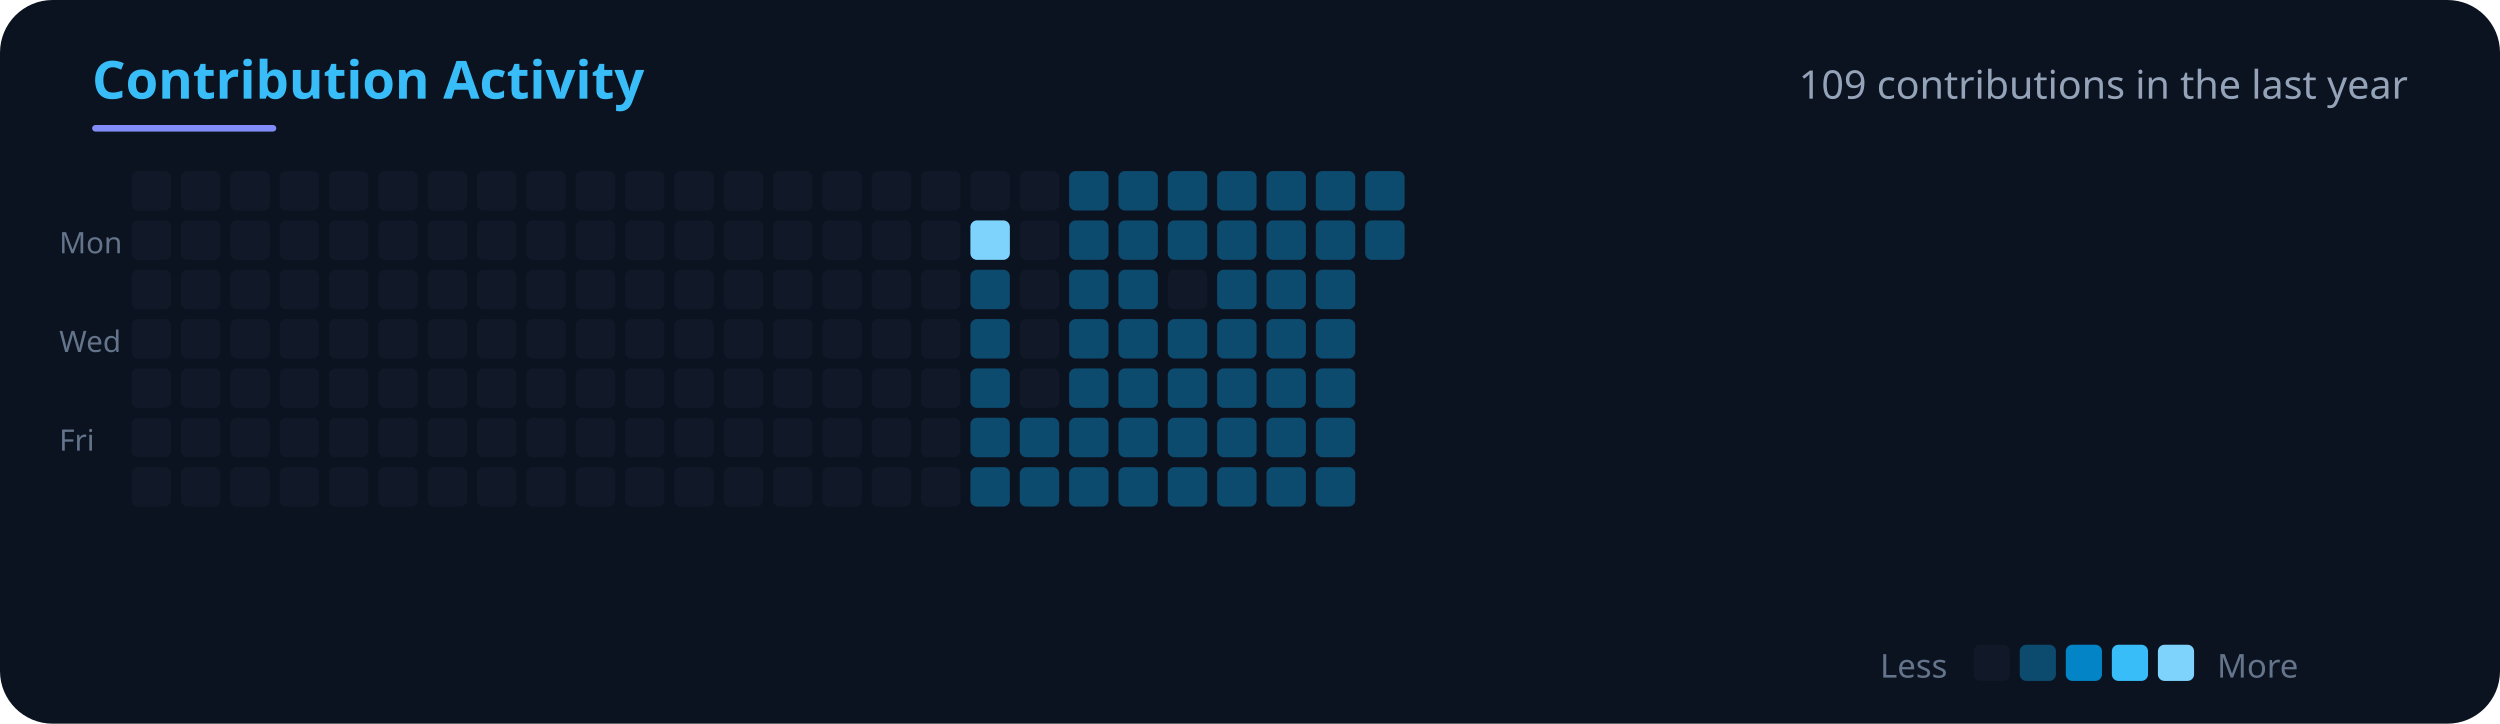
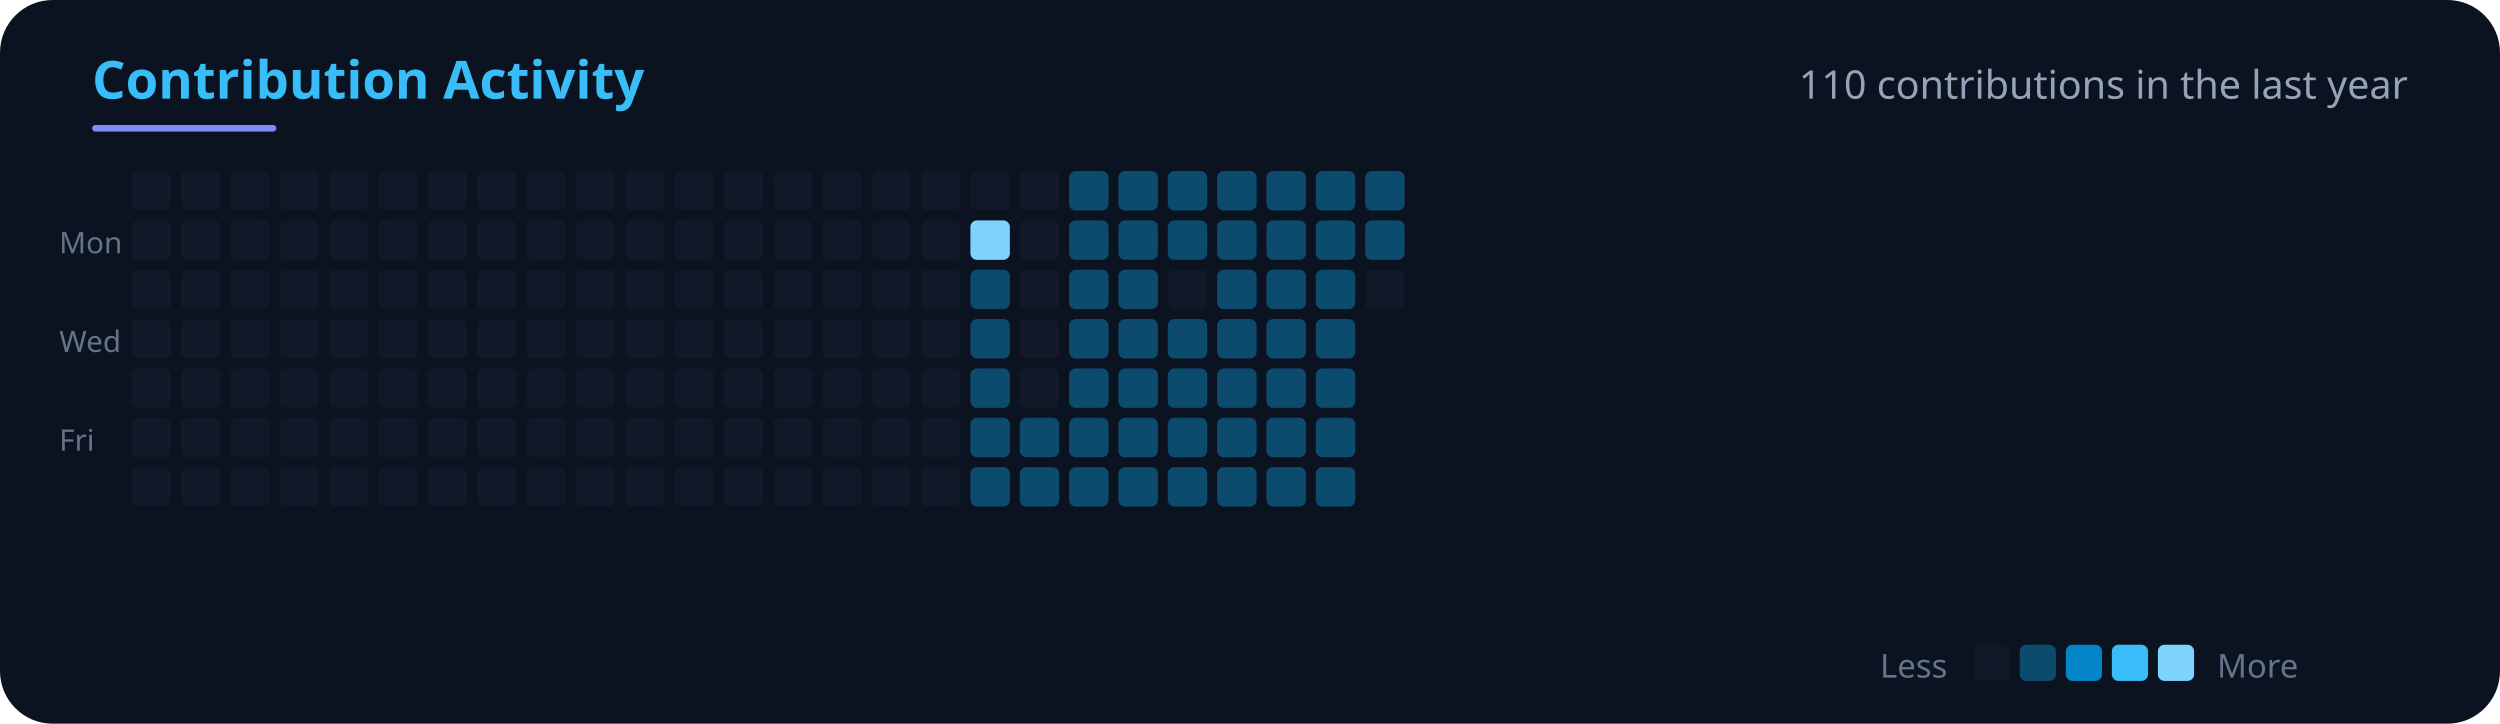
<svg xmlns="http://www.w3.org/2000/svg" width="760" height="220" viewBox="0 0 760 220" role="img">
  <rect width="100%" height="100%" rx="16" fill="#0B1220" />
  <text x="28" y="30" fill="#38BDF8" font-family="Segoe UI, Ubuntu, sans-serif" font-size="16" font-weight="700">Contribution Activity</text>
-   <text x="732" y="30" text-anchor="end" fill="#94A3B8" font-family="Segoe UI, Ubuntu, sans-serif" font-size="12">109 contributions in the last year</text>
+   <text x="732" y="30" text-anchor="end" fill="#94A3B8" font-family="Segoe UI, Ubuntu, sans-serif" font-size="12">110 contributions in the last year</text>
  <rect x="28" y="38" width="56" height="2" rx="1" fill="#818CF8" />
  <text x="18" y="77" fill="#64748B" font-family="Segoe UI, Ubuntu, sans-serif" font-size="9">Mon</text>
  <text x="18" y="107" fill="#64748B" font-family="Segoe UI, Ubuntu, sans-serif" font-size="9">Wed</text>
  <text x="18" y="137" fill="#64748B" font-family="Segoe UI, Ubuntu, sans-serif" font-size="9">Fri</text>
  <rect x="40" y="52" width="12" height="12" rx="2" fill="#111827" />
  <rect x="40" y="67" width="12" height="12" rx="2" fill="#111827" />
  <rect x="40" y="82" width="12" height="12" rx="2" fill="#111827" />
  <rect x="40" y="97" width="12" height="12" rx="2" fill="#111827" />
  <rect x="40" y="112" width="12" height="12" rx="2" fill="#111827" />
  <rect x="40" y="127" width="12" height="12" rx="2" fill="#111827" />
  <rect x="40" y="142" width="12" height="12" rx="2" fill="#111827" />
  <rect x="55" y="52" width="12" height="12" rx="2" fill="#111827" />
  <rect x="55" y="67" width="12" height="12" rx="2" fill="#111827" />
  <rect x="55" y="82" width="12" height="12" rx="2" fill="#111827" />
  <rect x="55" y="97" width="12" height="12" rx="2" fill="#111827" />
  <rect x="55" y="112" width="12" height="12" rx="2" fill="#111827" />
  <rect x="55" y="127" width="12" height="12" rx="2" fill="#111827" />
  <rect x="55" y="142" width="12" height="12" rx="2" fill="#111827" />
  <rect x="70" y="52" width="12" height="12" rx="2" fill="#111827" />
  <rect x="70" y="67" width="12" height="12" rx="2" fill="#111827" />
  <rect x="70" y="82" width="12" height="12" rx="2" fill="#111827" />
  <rect x="70" y="97" width="12" height="12" rx="2" fill="#111827" />
  <rect x="70" y="112" width="12" height="12" rx="2" fill="#111827" />
  <rect x="70" y="127" width="12" height="12" rx="2" fill="#111827" />
  <rect x="70" y="142" width="12" height="12" rx="2" fill="#111827" />
  <rect x="85" y="52" width="12" height="12" rx="2" fill="#111827" />
  <rect x="85" y="67" width="12" height="12" rx="2" fill="#111827" />
  <rect x="85" y="82" width="12" height="12" rx="2" fill="#111827" />
  <rect x="85" y="97" width="12" height="12" rx="2" fill="#111827" />
  <rect x="85" y="112" width="12" height="12" rx="2" fill="#111827" />
  <rect x="85" y="127" width="12" height="12" rx="2" fill="#111827" />
  <rect x="85" y="142" width="12" height="12" rx="2" fill="#111827" />
  <rect x="100" y="52" width="12" height="12" rx="2" fill="#111827" />
  <rect x="100" y="67" width="12" height="12" rx="2" fill="#111827" />
  <rect x="100" y="82" width="12" height="12" rx="2" fill="#111827" />
  <rect x="100" y="97" width="12" height="12" rx="2" fill="#111827" />
  <rect x="100" y="112" width="12" height="12" rx="2" fill="#111827" />
  <rect x="100" y="127" width="12" height="12" rx="2" fill="#111827" />
  <rect x="100" y="142" width="12" height="12" rx="2" fill="#111827" />
  <rect x="115" y="52" width="12" height="12" rx="2" fill="#111827" />
  <rect x="115" y="67" width="12" height="12" rx="2" fill="#111827" />
  <rect x="115" y="82" width="12" height="12" rx="2" fill="#111827" />
  <rect x="115" y="97" width="12" height="12" rx="2" fill="#111827" />
  <rect x="115" y="112" width="12" height="12" rx="2" fill="#111827" />
  <rect x="115" y="127" width="12" height="12" rx="2" fill="#111827" />
  <rect x="115" y="142" width="12" height="12" rx="2" fill="#111827" />
  <rect x="130" y="52" width="12" height="12" rx="2" fill="#111827" />
  <rect x="130" y="67" width="12" height="12" rx="2" fill="#111827" />
  <rect x="130" y="82" width="12" height="12" rx="2" fill="#111827" />
  <rect x="130" y="97" width="12" height="12" rx="2" fill="#111827" />
  <rect x="130" y="112" width="12" height="12" rx="2" fill="#111827" />
  <rect x="130" y="127" width="12" height="12" rx="2" fill="#111827" />
  <rect x="130" y="142" width="12" height="12" rx="2" fill="#111827" />
  <rect x="145" y="52" width="12" height="12" rx="2" fill="#111827" />
  <rect x="145" y="67" width="12" height="12" rx="2" fill="#111827" />
  <rect x="145" y="82" width="12" height="12" rx="2" fill="#111827" />
  <rect x="145" y="97" width="12" height="12" rx="2" fill="#111827" />
  <rect x="145" y="112" width="12" height="12" rx="2" fill="#111827" />
  <rect x="145" y="127" width="12" height="12" rx="2" fill="#111827" />
  <rect x="145" y="142" width="12" height="12" rx="2" fill="#111827" />
  <rect x="160" y="52" width="12" height="12" rx="2" fill="#111827" />
  <rect x="160" y="67" width="12" height="12" rx="2" fill="#111827" />
  <rect x="160" y="82" width="12" height="12" rx="2" fill="#111827" />
  <rect x="160" y="97" width="12" height="12" rx="2" fill="#111827" />
  <rect x="160" y="112" width="12" height="12" rx="2" fill="#111827" />
  <rect x="160" y="127" width="12" height="12" rx="2" fill="#111827" />
  <rect x="160" y="142" width="12" height="12" rx="2" fill="#111827" />
  <rect x="175" y="52" width="12" height="12" rx="2" fill="#111827" />
  <rect x="175" y="67" width="12" height="12" rx="2" fill="#111827" />
  <rect x="175" y="82" width="12" height="12" rx="2" fill="#111827" />
  <rect x="175" y="97" width="12" height="12" rx="2" fill="#111827" />
  <rect x="175" y="112" width="12" height="12" rx="2" fill="#111827" />
  <rect x="175" y="127" width="12" height="12" rx="2" fill="#111827" />
  <rect x="175" y="142" width="12" height="12" rx="2" fill="#111827" />
  <rect x="190" y="52" width="12" height="12" rx="2" fill="#111827" />
  <rect x="190" y="67" width="12" height="12" rx="2" fill="#111827" />
  <rect x="190" y="82" width="12" height="12" rx="2" fill="#111827" />
  <rect x="190" y="97" width="12" height="12" rx="2" fill="#111827" />
  <rect x="190" y="112" width="12" height="12" rx="2" fill="#111827" />
  <rect x="190" y="127" width="12" height="12" rx="2" fill="#111827" />
  <rect x="190" y="142" width="12" height="12" rx="2" fill="#111827" />
  <rect x="205" y="52" width="12" height="12" rx="2" fill="#111827" />
  <rect x="205" y="67" width="12" height="12" rx="2" fill="#111827" />
  <rect x="205" y="82" width="12" height="12" rx="2" fill="#111827" />
  <rect x="205" y="97" width="12" height="12" rx="2" fill="#111827" />
  <rect x="205" y="112" width="12" height="12" rx="2" fill="#111827" />
  <rect x="205" y="127" width="12" height="12" rx="2" fill="#111827" />
  <rect x="205" y="142" width="12" height="12" rx="2" fill="#111827" />
  <rect x="220" y="52" width="12" height="12" rx="2" fill="#111827" />
  <rect x="220" y="67" width="12" height="12" rx="2" fill="#111827" />
  <rect x="220" y="82" width="12" height="12" rx="2" fill="#111827" />
  <rect x="220" y="97" width="12" height="12" rx="2" fill="#111827" />
  <rect x="220" y="112" width="12" height="12" rx="2" fill="#111827" />
  <rect x="220" y="127" width="12" height="12" rx="2" fill="#111827" />
  <rect x="220" y="142" width="12" height="12" rx="2" fill="#111827" />
  <rect x="235" y="52" width="12" height="12" rx="2" fill="#111827" />
  <rect x="235" y="67" width="12" height="12" rx="2" fill="#111827" />
  <rect x="235" y="82" width="12" height="12" rx="2" fill="#111827" />
  <rect x="235" y="97" width="12" height="12" rx="2" fill="#111827" />
  <rect x="235" y="112" width="12" height="12" rx="2" fill="#111827" />
  <rect x="235" y="127" width="12" height="12" rx="2" fill="#111827" />
  <rect x="235" y="142" width="12" height="12" rx="2" fill="#111827" />
  <rect x="250" y="52" width="12" height="12" rx="2" fill="#111827" />
  <rect x="250" y="67" width="12" height="12" rx="2" fill="#111827" />
  <rect x="250" y="82" width="12" height="12" rx="2" fill="#111827" />
  <rect x="250" y="97" width="12" height="12" rx="2" fill="#111827" />
  <rect x="250" y="112" width="12" height="12" rx="2" fill="#111827" />
  <rect x="250" y="127" width="12" height="12" rx="2" fill="#111827" />
  <rect x="250" y="142" width="12" height="12" rx="2" fill="#111827" />
  <rect x="265" y="52" width="12" height="12" rx="2" fill="#111827" />
  <rect x="265" y="67" width="12" height="12" rx="2" fill="#111827" />
  <rect x="265" y="82" width="12" height="12" rx="2" fill="#111827" />
  <rect x="265" y="97" width="12" height="12" rx="2" fill="#111827" />
  <rect x="265" y="112" width="12" height="12" rx="2" fill="#111827" />
  <rect x="265" y="127" width="12" height="12" rx="2" fill="#111827" />
  <rect x="265" y="142" width="12" height="12" rx="2" fill="#111827" />
  <rect x="280" y="52" width="12" height="12" rx="2" fill="#111827" />
  <rect x="280" y="67" width="12" height="12" rx="2" fill="#111827" />
  <rect x="280" y="82" width="12" height="12" rx="2" fill="#111827" />
  <rect x="280" y="97" width="12" height="12" rx="2" fill="#111827" />
  <rect x="280" y="112" width="12" height="12" rx="2" fill="#111827" />
  <rect x="280" y="127" width="12" height="12" rx="2" fill="#111827" />
  <rect x="280" y="142" width="12" height="12" rx="2" fill="#111827" />
  <rect x="295" y="52" width="12" height="12" rx="2" fill="#111827" />
  <rect x="295" y="67" width="12" height="12" rx="2" fill="#7DD3FC" />
  <rect x="295" y="82" width="12" height="12" rx="2" fill="#0C4A6E" />
  <rect x="295" y="97" width="12" height="12" rx="2" fill="#0C4A6E" />
  <rect x="295" y="112" width="12" height="12" rx="2" fill="#0C4A6E" />
  <rect x="295" y="127" width="12" height="12" rx="2" fill="#0C4A6E" />
  <rect x="295" y="142" width="12" height="12" rx="2" fill="#0C4A6E" />
  <rect x="310" y="52" width="12" height="12" rx="2" fill="#111827" />
  <rect x="310" y="67" width="12" height="12" rx="2" fill="#111827" />
  <rect x="310" y="82" width="12" height="12" rx="2" fill="#111827" />
  <rect x="310" y="97" width="12" height="12" rx="2" fill="#111827" />
  <rect x="310" y="112" width="12" height="12" rx="2" fill="#111827" />
  <rect x="310" y="127" width="12" height="12" rx="2" fill="#0C4A6E" />
  <rect x="310" y="142" width="12" height="12" rx="2" fill="#0C4A6E" />
  <rect x="325" y="52" width="12" height="12" rx="2" fill="#0C4A6E" />
  <rect x="325" y="67" width="12" height="12" rx="2" fill="#0C4A6E" />
  <rect x="325" y="82" width="12" height="12" rx="2" fill="#0C4A6E" />
  <rect x="325" y="97" width="12" height="12" rx="2" fill="#0C4A6E" />
  <rect x="325" y="112" width="12" height="12" rx="2" fill="#0C4A6E" />
  <rect x="325" y="127" width="12" height="12" rx="2" fill="#0C4A6E" />
  <rect x="325" y="142" width="12" height="12" rx="2" fill="#0C4A6E" />
  <rect x="340" y="52" width="12" height="12" rx="2" fill="#0C4A6E" />
  <rect x="340" y="67" width="12" height="12" rx="2" fill="#0C4A6E" />
  <rect x="340" y="82" width="12" height="12" rx="2" fill="#0C4A6E" />
  <rect x="340" y="97" width="12" height="12" rx="2" fill="#0C4A6E" />
  <rect x="340" y="112" width="12" height="12" rx="2" fill="#0C4A6E" />
  <rect x="340" y="127" width="12" height="12" rx="2" fill="#0C4A6E" />
  <rect x="340" y="142" width="12" height="12" rx="2" fill="#0C4A6E" />
  <rect x="355" y="52" width="12" height="12" rx="2" fill="#0C4A6E" />
  <rect x="355" y="67" width="12" height="12" rx="2" fill="#0C4A6E" />
  <rect x="355" y="82" width="12" height="12" rx="2" fill="#111827" />
  <rect x="355" y="97" width="12" height="12" rx="2" fill="#0C4A6E" />
  <rect x="355" y="112" width="12" height="12" rx="2" fill="#0C4A6E" />
  <rect x="355" y="127" width="12" height="12" rx="2" fill="#0C4A6E" />
  <rect x="355" y="142" width="12" height="12" rx="2" fill="#0C4A6E" />
  <rect x="370" y="52" width="12" height="12" rx="2" fill="#0C4A6E" />
  <rect x="370" y="67" width="12" height="12" rx="2" fill="#0C4A6E" />
  <rect x="370" y="82" width="12" height="12" rx="2" fill="#0C4A6E" />
  <rect x="370" y="97" width="12" height="12" rx="2" fill="#0C4A6E" />
  <rect x="370" y="112" width="12" height="12" rx="2" fill="#0C4A6E" />
  <rect x="370" y="127" width="12" height="12" rx="2" fill="#0C4A6E" />
  <rect x="370" y="142" width="12" height="12" rx="2" fill="#0C4A6E" />
  <rect x="385" y="52" width="12" height="12" rx="2" fill="#0C4A6E" />
  <rect x="385" y="67" width="12" height="12" rx="2" fill="#0C4A6E" />
  <rect x="385" y="82" width="12" height="12" rx="2" fill="#0C4A6E" />
  <rect x="385" y="97" width="12" height="12" rx="2" fill="#0C4A6E" />
  <rect x="385" y="112" width="12" height="12" rx="2" fill="#0C4A6E" />
  <rect x="385" y="127" width="12" height="12" rx="2" fill="#0C4A6E" />
  <rect x="385" y="142" width="12" height="12" rx="2" fill="#0C4A6E" />
  <rect x="400" y="52" width="12" height="12" rx="2" fill="#0C4A6E" />
  <rect x="400" y="67" width="12" height="12" rx="2" fill="#0C4A6E" />
  <rect x="400" y="82" width="12" height="12" rx="2" fill="#0C4A6E" />
  <rect x="400" y="97" width="12" height="12" rx="2" fill="#0C4A6E" />
  <rect x="400" y="112" width="12" height="12" rx="2" fill="#0C4A6E" />
  <rect x="400" y="127" width="12" height="12" rx="2" fill="#0C4A6E" />
  <rect x="400" y="142" width="12" height="12" rx="2" fill="#0C4A6E" />
  <rect x="415" y="52" width="12" height="12" rx="2" fill="#0C4A6E" />
  <rect x="415" y="67" width="12" height="12" rx="2" fill="#0C4A6E" />
+   <rect x="415" y="82" width="12" height="12" rx="2" fill="#111827" />
  <text x="592" y="206" text-anchor="end" fill="#64748B" font-size="10" font-family="Segoe UI, Ubuntu, sans-serif">Less</text>
  <rect x="600" y="196" width="11" height="11" rx="2" fill="#111827" />
  <rect x="614" y="196" width="11" height="11" rx="2" fill="#0C4A6E" />
  <rect x="628" y="196" width="11" height="11" rx="2" fill="#0284C7" />
  <rect x="642" y="196" width="11" height="11" rx="2" fill="#38BDF8" />
  <rect x="656" y="196" width="11" height="11" rx="2" fill="#7DD3FC" />
  <text x="674" y="206" fill="#64748B" font-size="10" font-family="Segoe UI, Ubuntu, sans-serif">More</text>
</svg>
